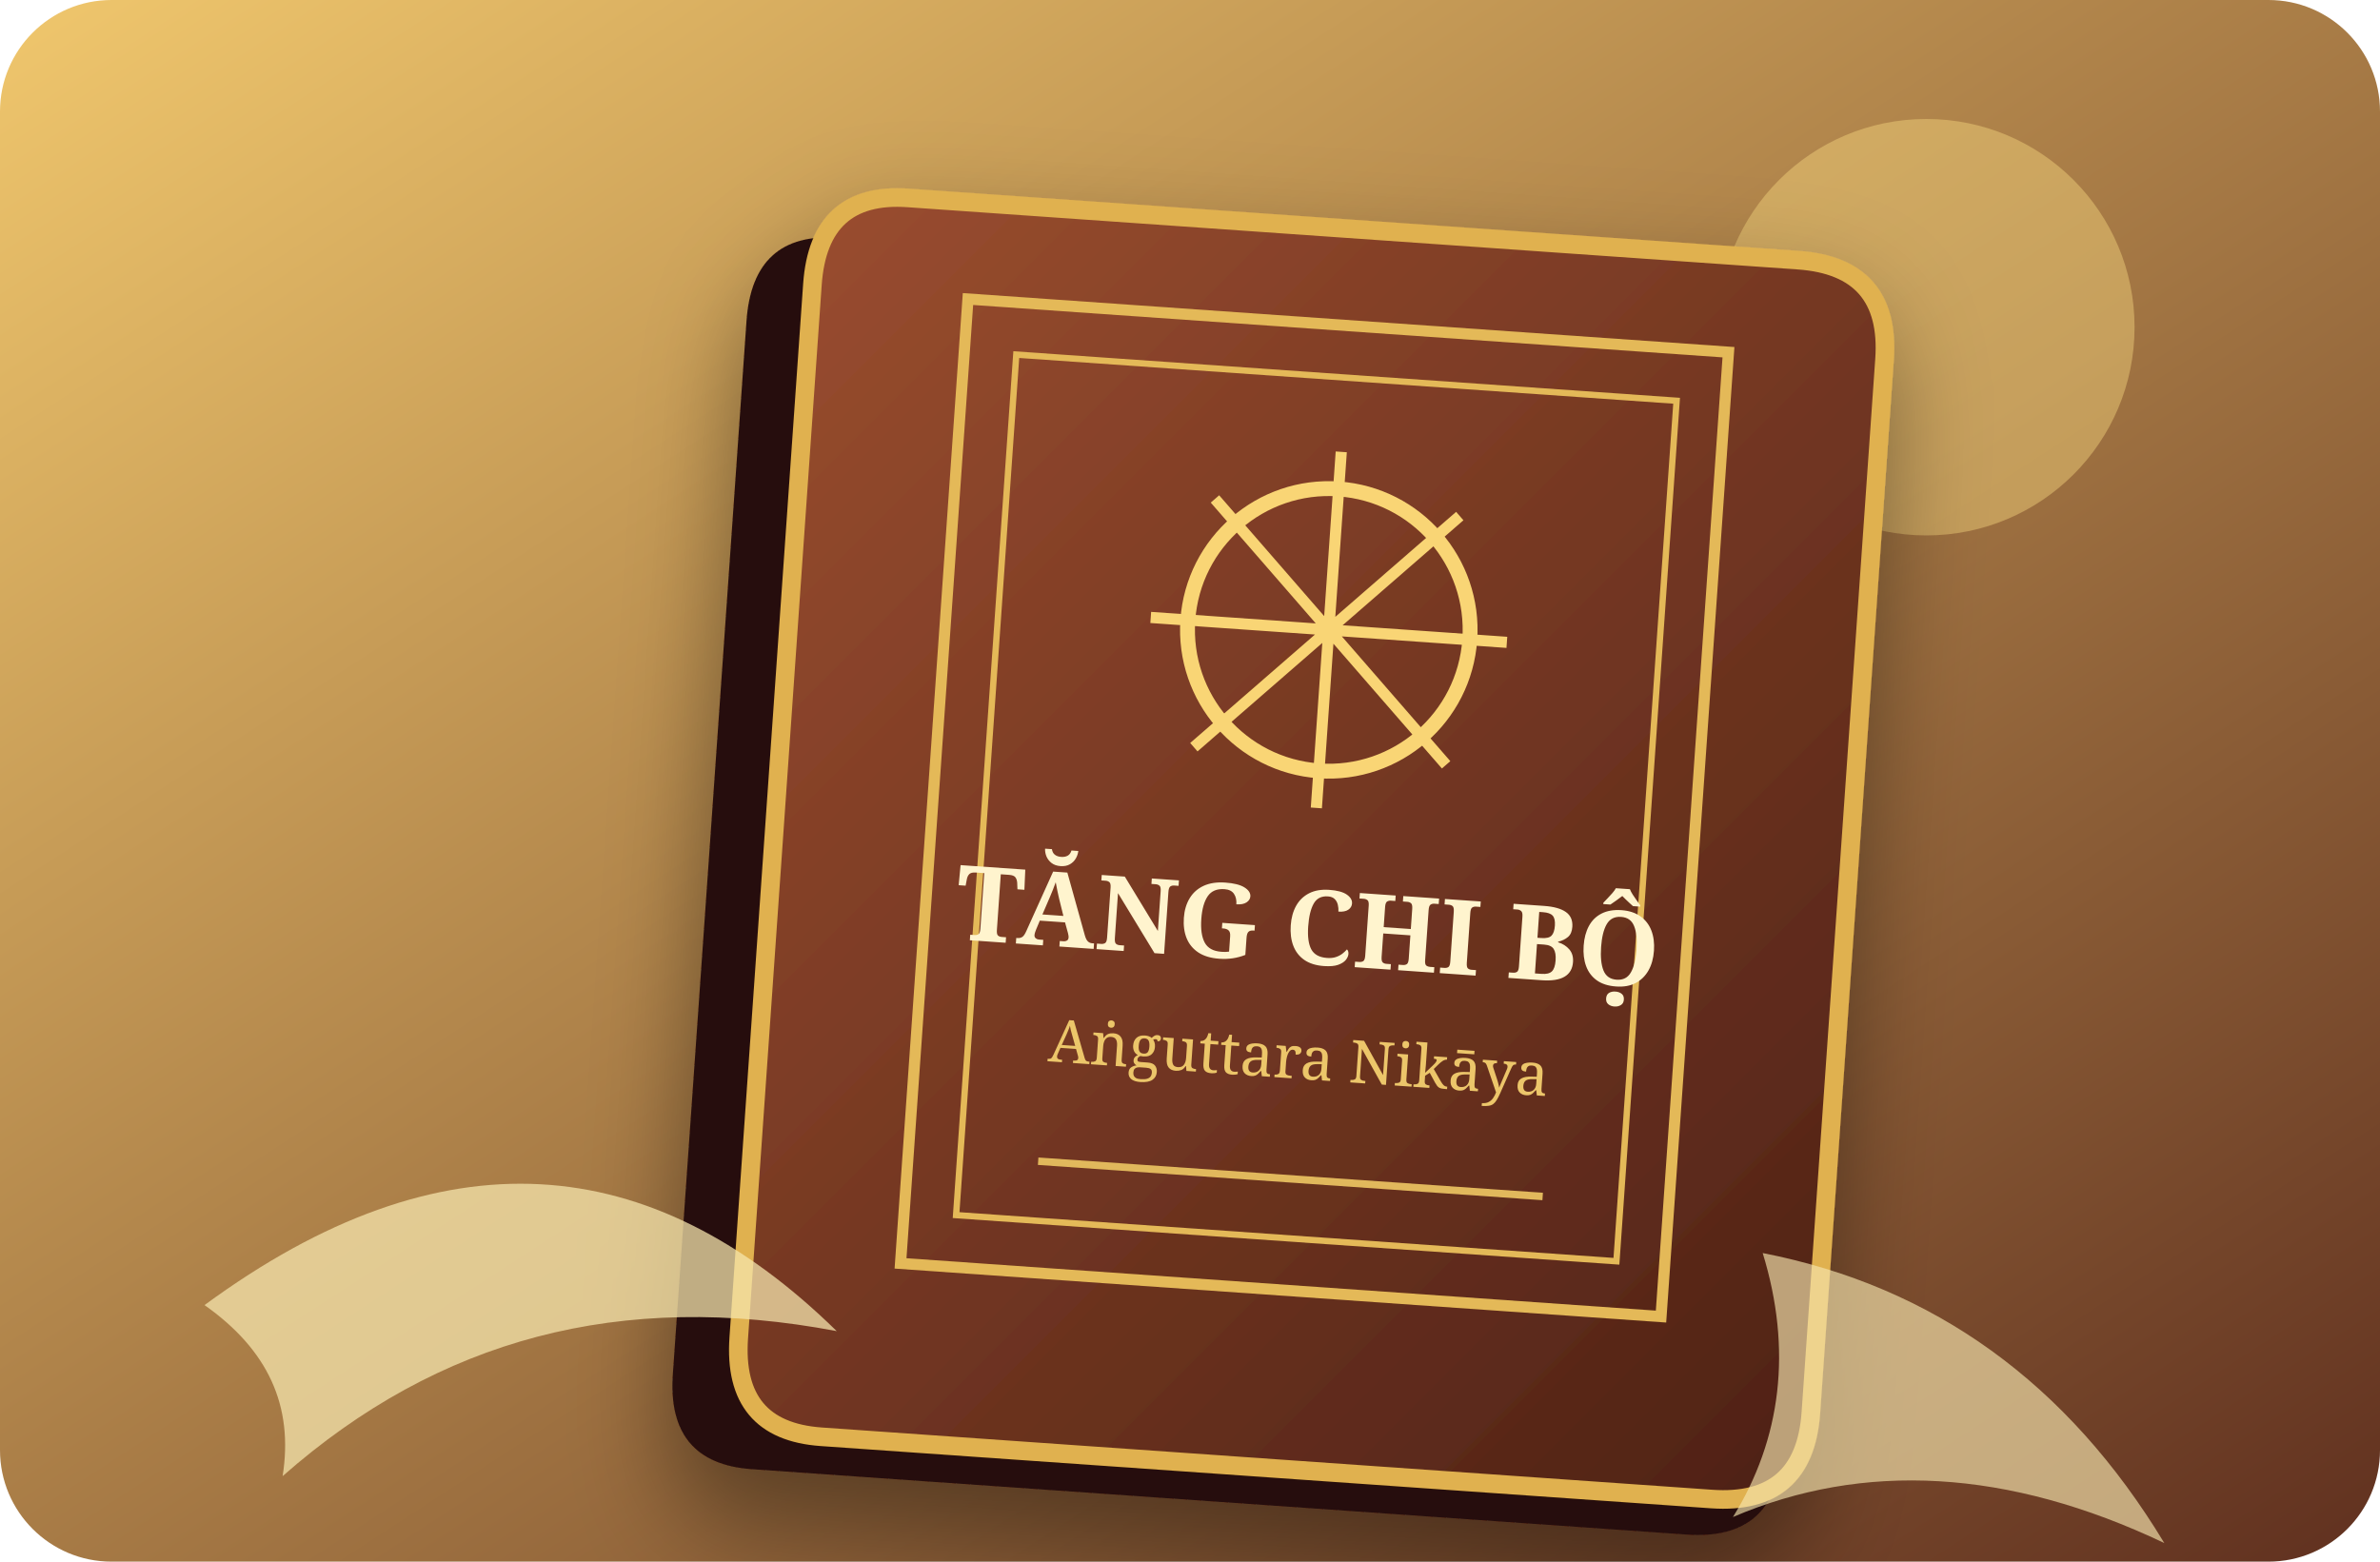
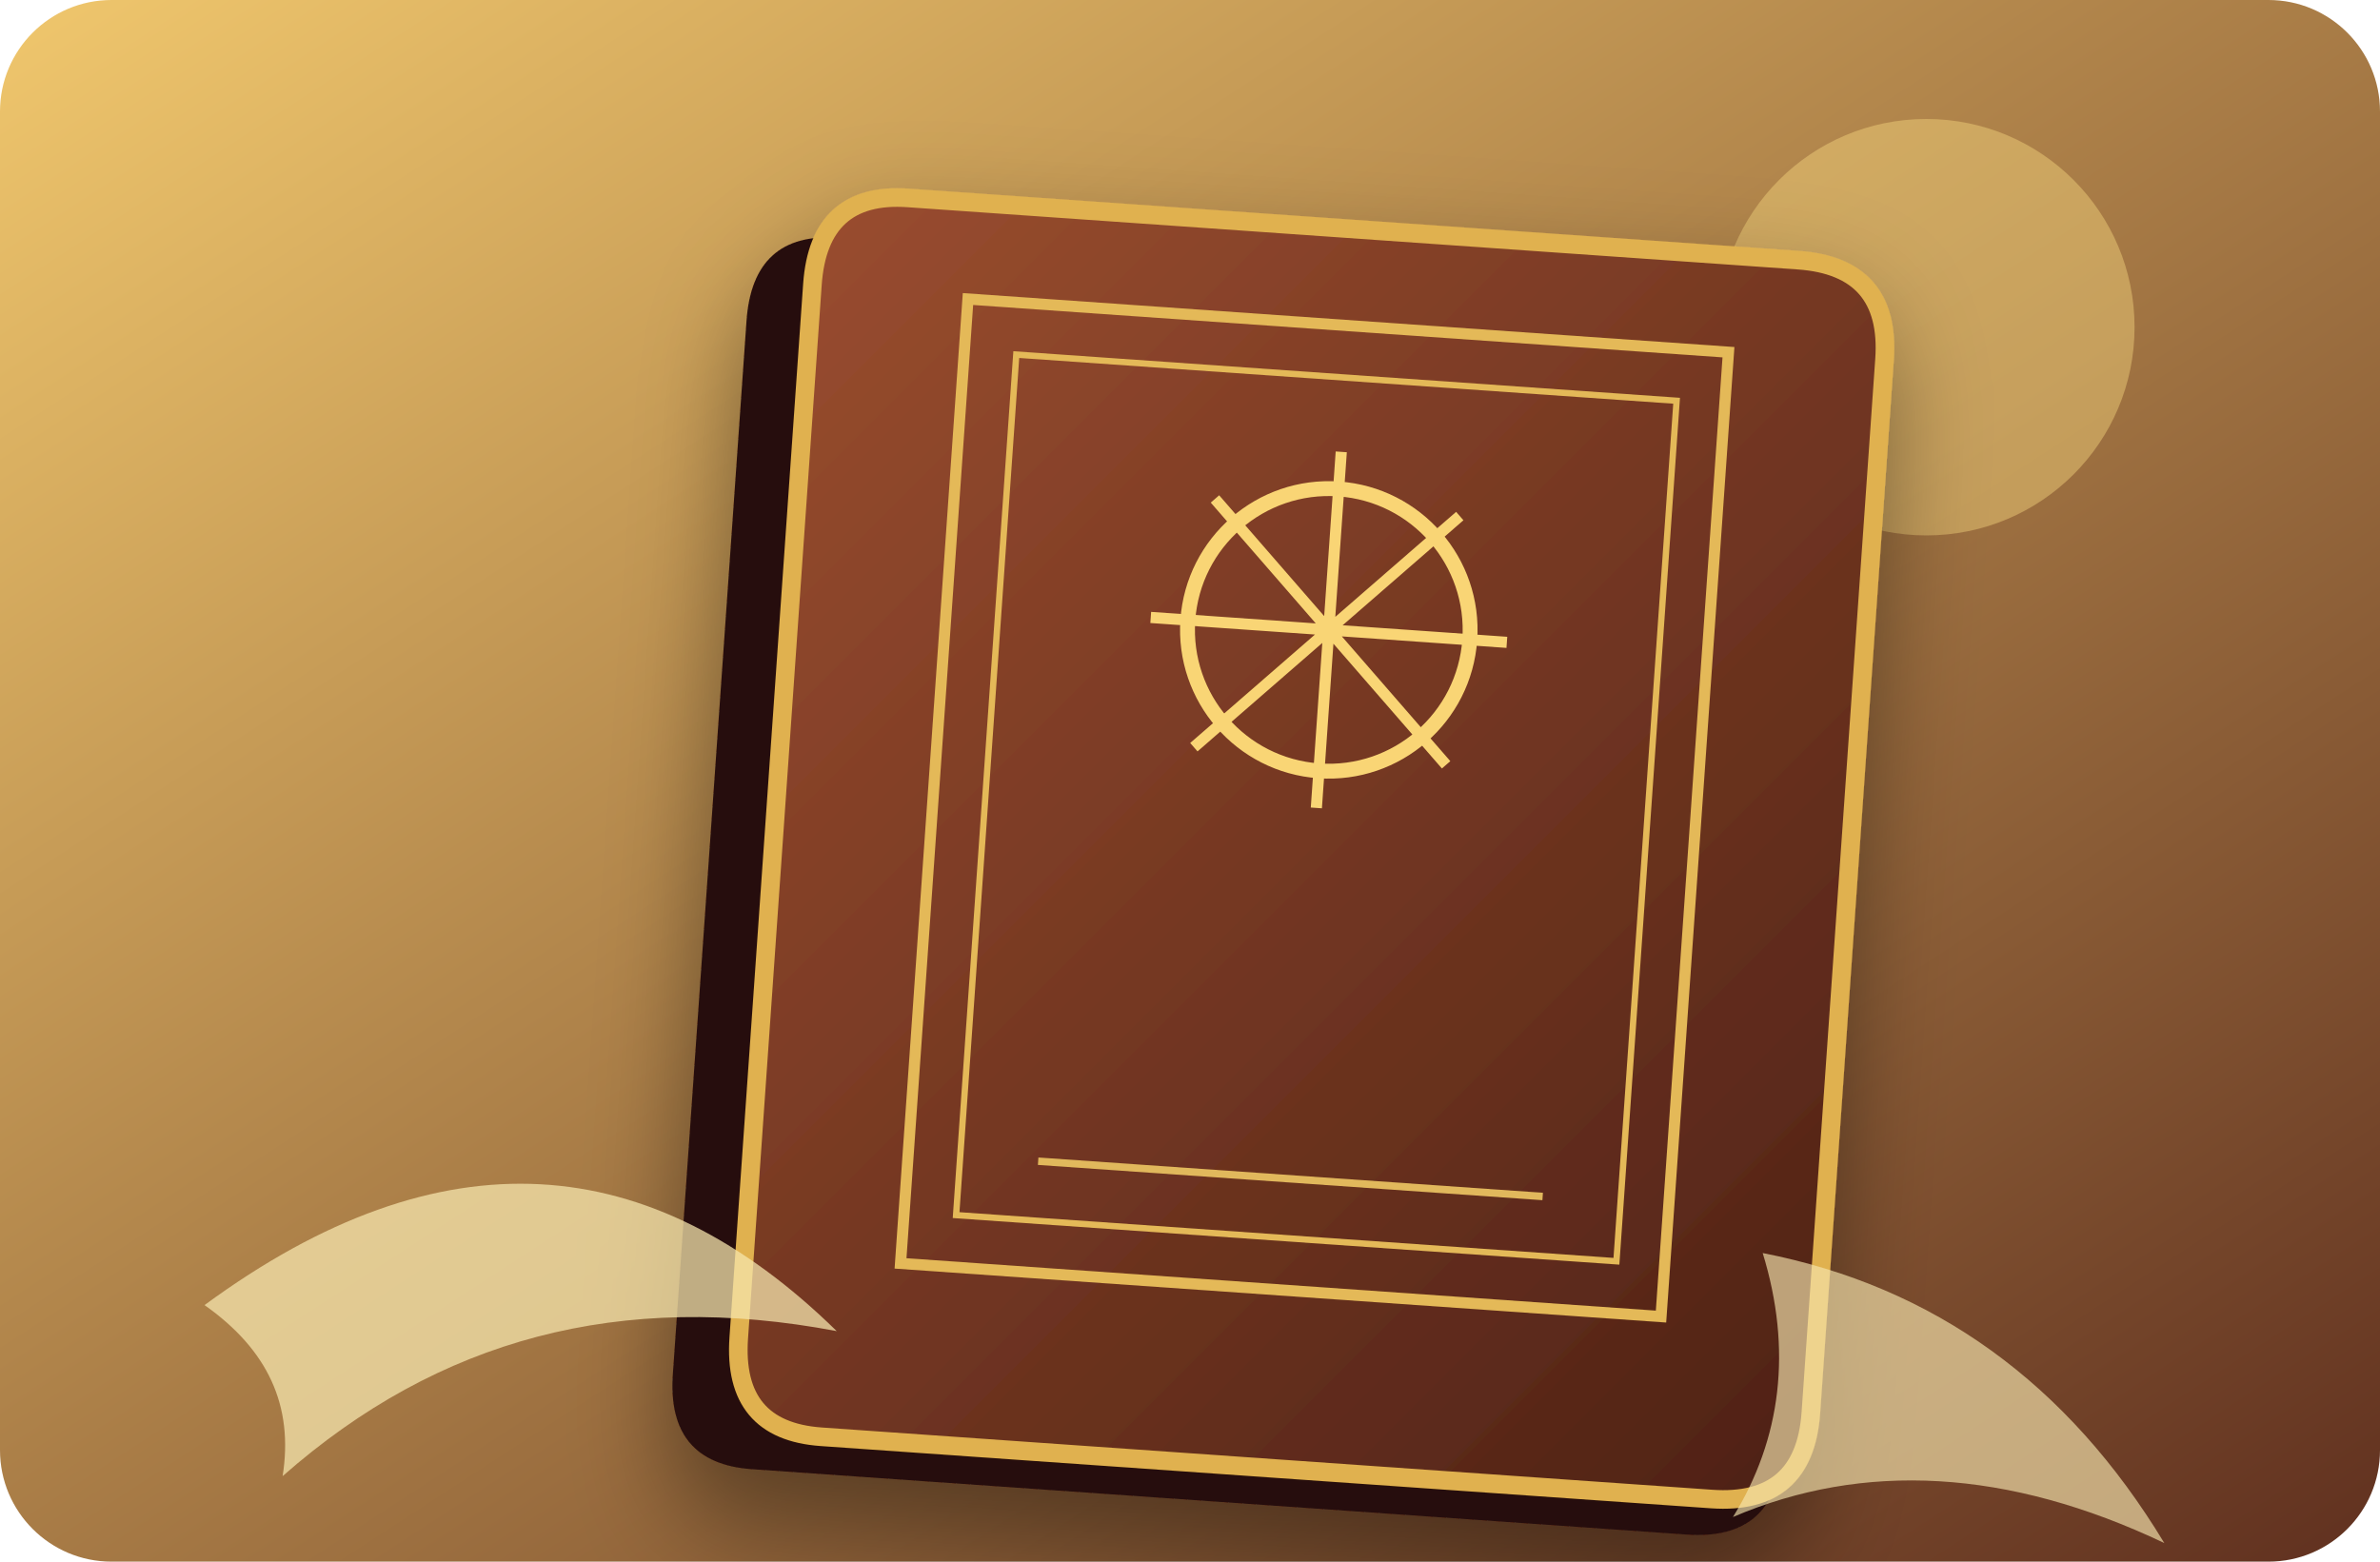
<svg xmlns="http://www.w3.org/2000/svg" viewBox="0 0 640 420">
  <defs>
    <linearGradient id="bg" x1="0" y1="0" x2="1" y2="1">
      <stop stop-color="#f0c76d" />
      <stop offset="1" stop-color="#60301f" />
    </linearGradient>
    <linearGradient id="book" x1="0" y1="0" x2="1" y2="1">
      <stop stop-color="#9a4d2f" />
      <stop offset="1" stop-color="#4d2115" />
    </linearGradient>
    <filter id="s">
      <feDropShadow dx="0" dy="14" stdDeviation="14" flood-opacity=".4" />
    </filter>
  </defs>
  <rect width="640" height="420" rx="30" fill="url(#bg)" />
  <circle cx="518" cy="88" r="56" fill="#ffe184" opacity=".4" />
  <g transform="translate(186 52) rotate(4 150 150)" filter="url(#s)">
    <path d="M30 20h252q24 0 24 24v284q0 24-24 24H30Q7 352 7 328V44Q7 20 30 20Z" fill="#281008" />
    <path d="M48 8h240q25 0 25 25v284q0 25-25 25H48q-24 0-24-25V33Q24 8 48 8Z" fill="url(#book)" stroke="#e0b14f" stroke-width="5" />
    <path d="M66 34h205v260H66z" fill="none" stroke="#e4b958" stroke-width="3" />
    <path d="M80 48h178v232H80z" fill="none" stroke="#e4b958" stroke-width="1.7" />
    <circle cx="169" cy="116" r="38" fill="none" stroke="#f9d575" stroke-width="4" />
    <path d="M169 68v96M121 116h96M136 83l67 67M202 83l-67 67" stroke="#f9d575" stroke-width="3" />
-     <text x="169" y="206" text-anchor="middle" fill="#fff4ce" font-size="28" font-family="Georgia,serif" font-weight="700">TĂNG CHI BỘ</text>
-     <text x="169" y="237" text-anchor="middle" fill="#ecc66a" font-size="16" font-family="Georgia,serif">Aṅguttara Nikāya</text>
    <path d="M101 264h136" stroke="#e1b85c" stroke-width="2" />
  </g>
  <path d="M55 351c64-47 120-42 170 7-58-11-107 2-149 39 3-19-4-34-21-46Z" fill="#f6e5ad" opacity=".74" />
  <path d="M474 337c46 9 82 35 108 78-42-20-81-22-116-7 13-21 16-45 8-71Z" fill="#f6e5ad" opacity=".65" />
</svg>
